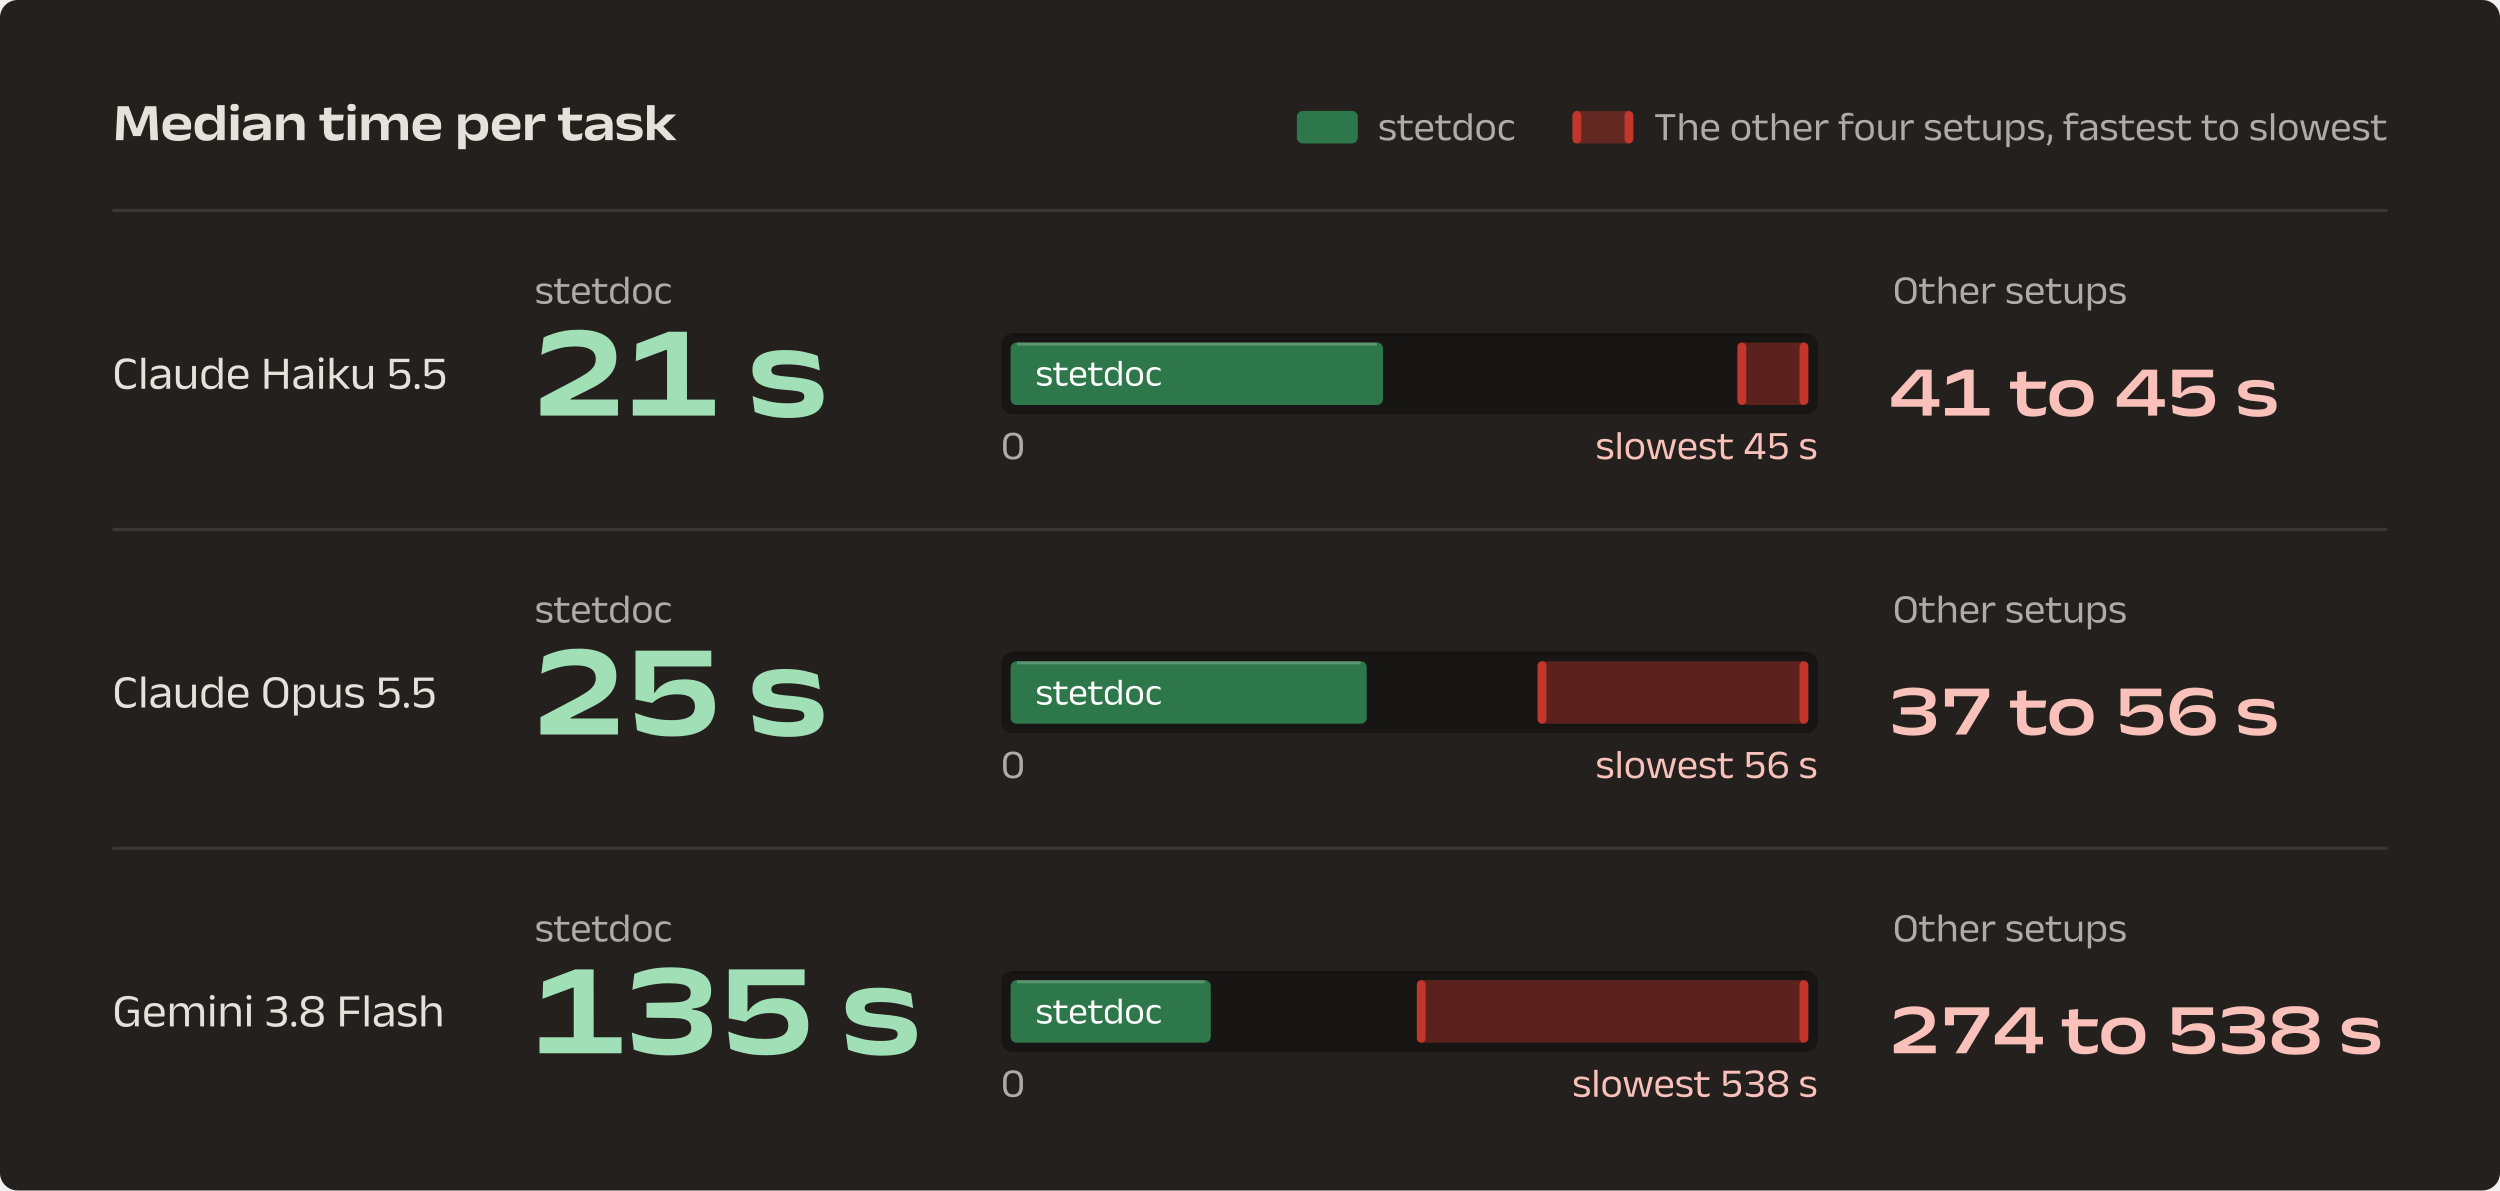
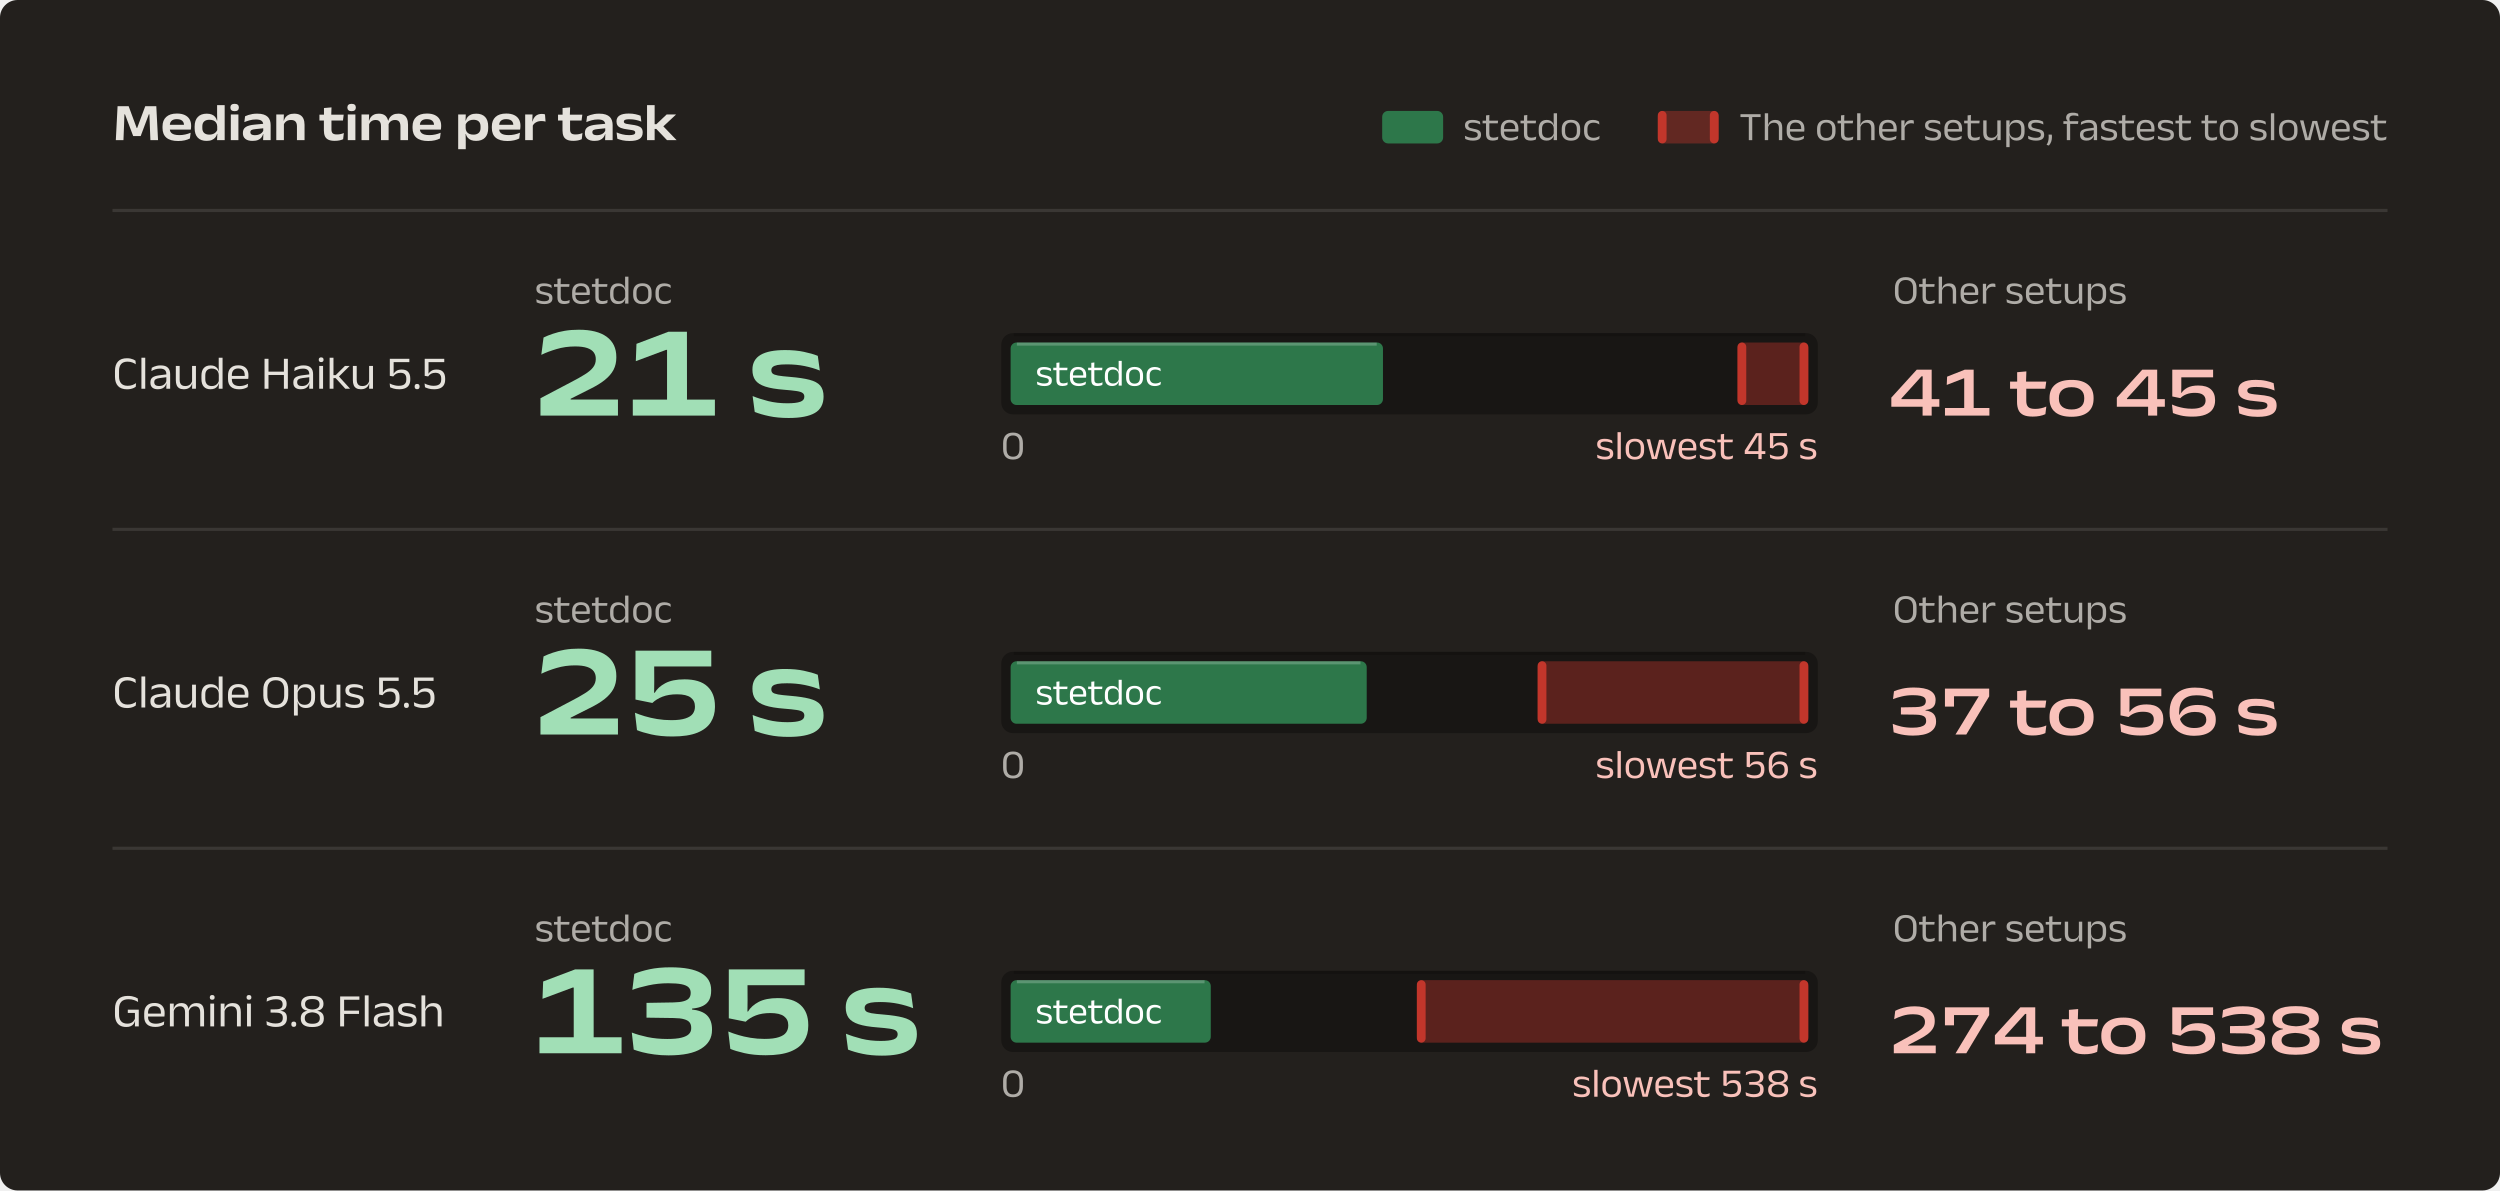
<svg xmlns="http://www.w3.org/2000/svg" width="1600" height="761.9" viewBox="0 0 1600 761.9" role="img">
  <defs>
    <path id="g620116-63" d="M125 0L191 1278L608 1278L911 457L928 457L1233 1278L1649 1278L1715 0L1427 0L1407 493L1389 972L1368 972L1061 154L779 154L470 972L449 972L432 493L412 0L125 0Z" />
    <path id="g620116-82" d="M671 -32Q373 -32 227 94Q82 221 82 456L82 514Q82 747 221 874Q360 1002 622 1002Q800 1002 919 946Q1038 890 1099 788Q1159 685 1159 546L1159 527Q1159 494 1155 459Q1152 424 1146 397L884 397Q889 437 890 481Q892 524 892 559Q892 632 863 684Q833 736 773 764Q712 791 622 791Q488 791 422 728Q357 666 357 555L357 504L357 478L357 421Q357 375 373 334Q389 293 429 260Q469 227 539 209Q610 190 719 190Q833 190 938 214Q1043 237 1141 279L1113 63Q1031 19 920 -6Q809 -32 671 -32ZM219 397L219 577L1091 577L1091 397L219 397Z" />
    <path id="g620116-81" d="M533 -28Q320 -28 202 94Q84 216 84 453L84 512Q84 750 204 873Q323 997 540 997Q652 997 730 965Q809 933 857 874Q905 816 924 735L1011 735L934 521Q931 601 895 656Q859 711 795 740Q730 768 641 768Q515 768 444 706Q374 643 374 522L374 452Q374 333 443 270Q513 208 641 208Q717 208 778 232Q839 257 881 300Q923 344 942 398L1016 234L928 234Q910 161 863 102Q816 43 735 8Q655 -28 533 -28ZM928 0L940 268L934 330L934 656L935 701L930 981L930 1318L1215 1318L1215 0L928 0Z" />
    <path id="g620116-86" d="M131 0L131 968L417 968L417 0L131 0ZM274 1091Q192 1091 154 1128Q115 1164 115 1228L115 1232Q115 1295 154 1331Q193 1368 273 1368Q356 1368 395 1331Q434 1295 434 1232L434 1228Q434 1164 395 1127Q356 1091 274 1091Z" />
    <path id="g620116-78" d="M829 0L839 261L834 296L834 546L833 590Q833 683 767 731Q702 779 557 779Q432 779 323 748Q215 718 122 680L150 899Q203 924 272 947Q340 969 424 984Q507 998 605 998Q753 998 851 965Q949 932 1007 873Q1064 814 1088 735Q1113 657 1113 566L1113 0L829 0ZM428 -28Q255 -28 162 47Q68 122 68 258L68 273Q68 428 178 497Q288 565 509 585L856 618L865 450L536 415Q432 405 390 380Q349 354 349 301L349 293Q349 244 390 215Q432 187 520 187Q609 187 673 212Q738 236 780 277Q821 317 839 365L883 228L828 228Q809 158 764 100Q720 42 638 7Q557 -28 428 -28Z" />
    <path id="g620116-91" d="M908 0L908 524Q908 590 888 644Q868 697 819 729Q770 760 684 760Q607 760 552 735Q497 710 462 669Q426 628 409 577L370 735L417 735Q436 806 482 866Q529 926 608 961Q688 997 804 997Q940 997 1026 948Q1112 899 1153 805Q1194 712 1194 576L1194 0L908 0ZM130 0L130 968L416 968L406 691L417 664L417 0L130 0Z" />
    <path id="g620116-97" d="M583 -26Q430 -26 341 19Q252 63 214 150Q176 237 176 366L176 838L461 838L461 401Q461 305 505 260Q549 215 670 215Q739 215 806 229Q874 244 927 269L901 35Q839 6 758 -10Q677 -26 583 -26ZM8 738L8 960L922 960L894 738L8 738ZM180 936L179 1209L463 1234L453 936L180 936Z" />
    <path id="g620116-90" d="M1595 0L1595 526Q1595 591 1577 644Q1560 697 1516 728Q1472 760 1393 760Q1322 760 1272 735Q1221 711 1189 670Q1158 629 1141 578L1110 734L1139 734Q1160 805 1203 865Q1247 924 1323 960Q1399 997 1513 997Q1641 997 1722 948Q1804 899 1842 806Q1881 713 1881 578L1881 0L1595 0ZM130 0L130 968L416 968L406 696L417 661L417 0L130 0ZM863 0L863 526Q863 593 845 646Q826 699 783 729Q739 760 660 760Q591 760 540 735Q489 710 457 669Q425 628 409 577L372 735L418 735Q435 806 479 866Q522 926 597 961Q672 997 782 997Q946 997 1032 916Q1118 836 1138 686Q1142 665 1146 635Q1150 605 1150 582L1150 0L863 0Z" />
    <path id="g620116-93" d="M804 -28Q693 -28 615 4Q537 36 488 93Q440 151 421 230L333 230L411 451Q414 371 451 316Q488 262 553 235Q617 208 703 208Q830 208 900 271Q971 333 971 454L971 523Q971 643 902 706Q833 768 705 768Q628 768 567 743Q505 717 464 674Q423 630 404 575L343 735L417 735Q437 807 482 867Q528 926 608 961Q689 997 811 997Q1025 997 1143 875Q1260 753 1260 516L1260 455Q1260 218 1141 95Q1021 -28 804 -28ZM130 -340L130 968L416 968L405 696L411 620L411 330L408 287L415 -5L415 -340L130 -340Z" />
    <path id="g620116-95" d="M409 531L345 705L408 705Q439 836 526 912Q613 988 758 988Q795 988 824 983Q854 978 876 970L897 699Q865 708 827 714Q788 720 746 720Q623 720 536 670Q450 621 409 531ZM130 0L130 968L407 968L395 645L417 638L417 0L130 0Z" />
    <path id="g620116-96" d="M561 -31Q412 -31 296 -6Q181 20 99 53L70 291Q165 250 283 220Q402 189 542 189Q662 189 717 212Q772 235 772 287L772 289Q772 325 747 345Q722 365 662 377Q602 389 496 402Q333 421 240 458Q146 494 107 554Q67 614 67 703L67 709Q67 857 183 929Q298 1002 528 1002Q672 1002 784 976Q896 951 974 918L1002 698Q912 737 798 762Q685 787 558 787Q474 787 428 777Q381 766 363 747Q344 728 344 701L344 699Q344 668 363 648Q382 629 438 615Q494 602 605 588Q766 569 865 538Q963 507 1008 450Q1053 392 1053 291L1053 288Q1053 122 931 45Q809 -31 561 -31Z" />
    <path id="g620116-88" d="M881 0L478 422L379 422L379 600L480 600L869 968L1224 968L717 494L717 547L1243 0L881 0ZM130 0L130 1318L416 1318L416 0L130 0Z" />
    <path id="g400104-96" d="M467 -23Q340 -23 246 3Q151 30 89 61L73 214Q151 174 245 145Q339 115 459 115Q581 115 642 151Q703 187 703 260L703 269Q703 316 680 346Q656 376 596 398Q536 420 427 441Q294 466 217 501Q141 537 108 592Q76 647 76 727L76 735Q76 864 169 931Q262 997 451 997Q574 997 665 970Q756 943 813 910L829 771Q760 810 669 836Q579 862 465 862Q383 862 333 847Q283 831 261 802Q238 774 238 733L238 727Q238 682 260 651Q283 621 341 600Q399 579 504 559Q638 536 718 502Q797 468 832 414Q866 359 866 272L866 258Q866 117 765 47Q664 -23 467 -23Z" />
    <path id="g400104-97" d="M512 -21Q392 -21 320 14Q247 50 214 121Q182 193 182 301L182 897L345 897L345 320Q345 218 392 170Q439 121 551 121Q615 121 674 135Q734 149 786 175L770 34Q720 9 652 -6Q585 -21 512 -21ZM13 827L13 958L777 958L761 827L13 827ZM183 942L182 1219L347 1239L340 942L183 942Z" />
    <path id="g400104-82" d="M569 -23Q333 -23 214 89Q95 201 95 410L95 560Q95 771 207 885Q318 1000 532 1000Q676 1000 772 948Q868 896 917 801Q966 706 966 575L966 544Q966 513 963 482Q961 451 957 422L805 422Q807 466 808 507Q808 547 808 582Q808 672 778 736Q747 799 685 832Q624 866 532 866Q395 866 327 791Q258 715 258 576L258 496L259 476L259 393Q259 330 278 279Q297 228 338 191Q379 154 443 135Q506 115 595 115Q696 115 784 142Q872 168 949 214L933 72Q864 28 772 2Q681 -23 569 -23ZM180 422L180 546L923 546L923 422L180 422Z" />
    <path id="g400104-81" d="M483 -22Q295 -22 196 90Q97 201 97 416L97 555Q97 770 197 883Q298 996 489 996Q586 996 657 964Q728 933 773 876Q817 819 832 740L886 740L837 586Q834 677 795 738Q755 800 689 831Q623 862 539 862Q405 862 333 787Q261 712 261 567L261 408Q261 265 333 190Q405 115 539 115Q620 115 682 145Q745 175 786 228Q827 281 842 348L883 228L833 228Q818 160 776 103Q734 46 662 12Q590 -22 483 -22ZM833 0L840 245L837 297L837 684L838 719L834 999L834 1324L998 1324L998 0L833 0Z" />
    <path id="g400104-92" d="M549 -26Q326 -26 211 90Q95 206 95 423L95 553Q95 769 211 884Q327 1000 549 1000Q772 1000 888 884Q1003 769 1003 553L1003 423Q1003 206 888 90Q772 -26 549 -26ZM550 108Q690 108 764 188Q838 267 838 416L838 560Q838 708 764 787Q690 866 549 866Q409 866 335 787Q260 708 260 560L260 416Q260 267 335 188Q409 108 550 108Z" />
    <path id="g400104-80" d="M537 -23Q315 -23 205 93Q95 209 95 423L95 554Q95 767 206 882Q316 997 536 997Q605 997 661 985Q716 973 760 953Q804 934 834 913L848 769Q797 807 727 834Q656 860 560 860Q410 860 335 781Q260 701 260 550L260 426Q260 277 335 197Q411 116 562 116Q660 116 731 143Q803 170 858 208L842 62Q795 30 718 4Q641 -23 537 -23Z" />
    <path id="g400104-70" d="M480 0L480 1247L649 1247L649 0L480 0ZM69 1137L69 1278L1061 1278L1061 1137L69 1137Z" />
    <path id="g400104-85" d="M832 0L832 591Q832 673 808 733Q785 792 733 825Q681 859 591 859Q508 859 447 828Q387 797 350 746Q312 694 297 628L262 747L304 747Q319 815 362 871Q405 928 476 962Q548 996 652 996Q775 996 851 950Q927 904 962 819Q996 733 996 609L996 0L832 0ZM138 0L138 1324L302 1324L302 999L297 716L303 703L303 0L138 0Z" />
    <path id="g400104-95" d="M294 586L258 711L298 713Q332 841 416 915Q499 989 634 989Q670 989 699 983Q727 977 749 970L759 811Q732 820 699 826Q665 832 625 832Q508 832 422 769Q335 706 294 586ZM138 0L138 973L299 973L291 678L303 666L303 0L138 0Z" />
-     <path id="g400104-83" d="M484 1352Q563 1352 626 1338Q689 1324 743 1303L760 1174Q707 1193 653 1204Q599 1215 532 1215Q452 1215 404 1195Q356 1175 335 1138Q315 1102 315 1050L315 1045Q315 1010 324 979Q333 948 344 922L234 918L234 938Q202 962 178 1005Q154 1048 154 1105L154 1110Q154 1219 234 1286Q313 1352 484 1352ZM188 0L188 882L352 882L352 0L188 0ZM19 802L19 933L252 932L318 933L755 933L739 802L19 802Z" />
    <path id="g400104-98" d="M289 973L289 382Q289 302 312 242Q335 181 388 148Q441 115 530 115Q614 115 674 145Q735 175 773 227Q811 280 825 346L854 227L819 227Q803 159 761 103Q718 46 646 12Q574 -22 469 -22Q347 -22 271 23Q195 68 160 155Q125 242 125 364L125 973L289 973ZM983 973L983 0L818 0L825 242L818 254L818 973L983 973Z" />
    <path id="g400104-93" d="M646 -22Q550 -22 478 9Q407 40 363 98Q318 156 304 233L250 233L297 390Q302 297 341 236Q381 175 447 145Q514 115 597 115Q730 115 801 190Q873 265 873 409L873 569Q873 713 802 787Q731 862 596 862Q516 862 453 832Q391 801 350 748Q309 696 294 628L253 746L301 746Q318 815 360 871Q401 928 474 962Q546 996 652 996Q840 996 940 884Q1039 771 1039 558L1039 418Q1039 203 939 91Q839 -22 646 -22ZM138 -343L138 973L303 973L295 729L297 676L297 291L296 254L302 -23L302 -343L138 -343Z" />
    <path id="g400104-12" d="M277 272Q280 253 284 223Q287 193 287 158Q287 37 253 -67Q219 -170 137 -266L22 -230Q76 -145 101 -53Q126 39 126 151Q126 184 124 213Q122 243 118 272L277 272Z" />
+     <path id="g400104-83" d="M484 1352Q563 1352 626 1338Q689 1324 743 1303L760 1174Q707 1193 653 1204Q599 1215 532 1215Q452 1215 404 1195Q356 1175 335 1138Q315 1102 315 1050L315 1045Q315 1010 324 979Q333 948 344 922L234 918L234 938Q202 962 178 1005Q154 1048 154 1105L154 1110Q154 1219 234 1286Q313 1352 484 1352ZM188 0L188 882L352 882L352 0L188 0ZM19 802L19 933L252 932L318 933L755 933L739 802L19 802Z" />
    <path id="g400104-78" d="M756 0L763 245L757 272L757 569L758 621Q758 742 693 800Q628 859 489 859Q376 859 283 828Q190 796 119 755L135 895Q174 919 230 942Q285 965 357 981Q428 997 515 997Q625 997 703 971Q780 944 828 895Q876 845 898 776Q920 706 920 621L920 0L756 0ZM395 -22Q243 -22 160 49Q78 120 78 251L78 278Q78 415 167 482Q256 548 449 573L778 615L786 496L468 455Q345 439 294 401Q242 364 242 288L242 273Q242 196 293 156Q344 115 445 115Q536 115 602 145Q668 176 708 227Q748 278 762 341L788 228L756 228Q741 162 700 105Q658 48 584 13Q510 -22 395 -22Z" />
    <path id="g400104-89" d="M143 0L143 1324L306 1324L306 0L143 0Z" />
    <path id="g400104-100" d="M316 0L57 973L228 973L436 120L456 120L669 947L901 947L1115 120L1134 120L1344 973L1514 973L1255 0L1004 0L831 678L793 828L778 828L741 678L568 0L316 0Z" />
    <path id="g400104-53" d="M621 -24Q365 -24 236 115Q106 255 106 511L106 768Q106 1024 235 1163Q363 1302 618 1302Q700 1302 769 1287Q837 1272 890 1249Q943 1225 980 1200L994 1044Q930 1089 843 1122Q755 1156 638 1156Q461 1156 370 1055Q279 953 279 767L279 516Q279 331 371 228Q463 126 645 126Q761 126 850 159Q939 192 1005 239L990 80Q953 55 899 30Q845 6 776 -9Q706 -24 621 -24Z" />
    <path id="g400104-58" d="M327 0L158 0L158 1278L327 1278L327 0ZM1153 0L984 0L984 1278L1153 1278L1153 0ZM253 730L1052 730L1052 588L253 588L253 730Z" />
    <path id="g400104-86" d="M141 0L141 973L305 973L305 0L141 0ZM223 1137Q172 1137 147 1163Q121 1189 121 1235L121 1240Q121 1287 147 1313Q172 1339 223 1339Q274 1339 300 1313Q326 1287 326 1240L326 1235Q326 1188 300 1163Q275 1137 223 1137Z" />
    <path id="g400104-88" d="M808 0L396 452L283 452L283 581L396 581L791 973L992 973L517 504L517 543L1011 0L808 0ZM138 0L138 1324L302 1324L302 0L138 0Z" />
    <path id="g400104-21" d="M537 -22Q401 -22 303 7Q205 36 150 64L132 226Q179 200 239 177Q299 155 370 141Q442 126 523 126Q636 126 706 157Q777 187 810 245Q842 304 842 384L842 439Q842 553 782 617Q721 681 591 681Q486 681 411 640Q335 598 285 525L138 551L138 1278L972 1278L972 1136L301 1136L301 831L298 643L303 644Q347 720 431 770Q515 820 647 820Q830 820 920 721Q1010 621 1010 443L1010 382Q1010 259 960 168Q910 77 806 27Q701 -22 537 -22Z" />
    <path id="g400104-14" d="M199 -19Q146 -19 120 9Q95 38 95 90L95 99Q95 149 120 178Q146 206 199 206Q252 206 278 178Q304 149 304 99L304 90Q304 38 278 9Q252 -19 199 -19Z" />
    <path id="g620125-221" d="M157 0L157 265L627 512Q747 574 830 626Q914 677 957 732Q1000 786 1000 856L1000 862Q1000 919 970 962Q939 1006 870 1030Q800 1054 684 1054Q534 1054 402 1014Q270 975 170 926L204 1190Q264 1220 345 1247Q426 1275 525 1292Q624 1309 741 1309Q1020 1309 1167 1201Q1313 1093 1313 894L1313 882Q1313 781 1270 697Q1226 614 1136 542Q1047 471 907 403L617 257L617 194L488 245L1338 245L1338 0L157 0Z" />
    <path id="g620125-220" d="M664 0L664 1002L649 1002L188 830L198 1094L684 1278L967 1278L968 0L664 0ZM142 0L142 244L1393 244L1393 0L142 0Z" />
    <path id="g620125-96" d="M625 -36Q458 -36 329 -8Q201 19 109 56L77 298Q182 255 316 221Q449 188 607 188Q740 188 803 211Q865 233 865 288L865 288Q865 327 837 346Q809 366 742 375Q676 385 560 394Q375 408 269 443Q163 478 118 540Q74 602 74 696L74 700Q74 853 199 926Q323 999 572 999Q733 999 858 972Q983 946 1070 911L1101 687Q1000 728 871 755Q743 781 600 781Q505 781 454 771Q402 760 382 740Q362 721 362 693L362 693Q362 661 381 642Q401 623 463 611Q525 600 651 590Q832 575 944 546Q1056 517 1107 458Q1158 398 1158 291L1158 292Q1158 118 1026 41Q894 -36 625 -36Z" />
    <path id="g400104-219" d="M579 -25Q337 -25 215 110Q92 245 92 498L92 780Q92 1033 214 1168Q336 1303 579 1303Q821 1303 944 1168Q1067 1033 1067 780L1067 498Q1067 245 944 110Q821 -25 579 -25ZM579 116Q740 116 818 213Q896 311 896 492L896 785Q896 967 818 1065Q740 1162 579 1162Q419 1162 341 1064Q263 967 263 785L263 492Q263 311 341 213Q419 116 579 116Z" />
    <path id="g400104-223" d="M752 0L752 882L757 1160L728 1160L252 407L252 328L187 392L1093 392L1093 250L81 250L81 420L630 1278L913 1278L913 0L752 0Z" />
    <path id="g400104-224" d="M574 -22Q437 -22 339 7Q241 36 186 64L168 226Q215 200 275 177Q335 155 407 141Q478 126 559 126Q672 126 743 157Q813 187 846 245Q879 304 879 384L879 439Q879 553 818 617Q757 681 627 681Q522 681 447 640Q372 598 321 525L174 551L174 1278L1008 1278L1008 1136L337 1136L337 831L334 643L339 644Q383 720 467 770Q551 820 684 820Q866 820 956 721Q1047 621 1047 443L1047 382Q1047 259 996 168Q946 77 842 27Q738 -22 574 -22Z" />
    <path id="g400104-65" d="M637 -25Q378 -25 242 115Q106 255 106 514L106 765Q106 1023 242 1163Q378 1303 637 1303Q896 1303 1032 1163Q1168 1023 1168 765L1168 514Q1168 255 1032 115Q896 -25 637 -25ZM638 116Q815 116 906 219Q996 321 996 508L996 771Q996 958 906 1060Q816 1162 637 1162Q460 1162 369 1060Q279 958 279 771L279 508Q279 321 369 219Q460 116 638 116Z" />
    <path id="g560125-223" d="M959 0L959 839L962 1094L929 1094L371 478L371 350L273 458L1425 458L1425 248L89 248L89 501L796 1278L1212 1278L1212 0L959 0Z" />
    <path id="g560125-220" d="M676 0L676 1037L661 1037L190 854L200 1084L689 1278L939 1278L940 0L676 0ZM141 0L141 213L1377 213L1377 0L141 0Z" />
    <path id="g560125-97" d="M637 -27Q473 -27 378 18Q283 64 242 155Q201 246 201 382L201 824L458 824L458 410Q458 296 512 241Q566 187 708 187Q790 187 870 205Q951 222 1016 253L990 40Q922 8 832 -10Q741 -27 637 -27ZM7 748L7 947L1014 947L986 748L7 748ZM205 924L204 1208L461 1231L451 924L205 924Z" />
    <path id="g560125-92" d="M705 -32Q407 -32 250 97Q93 226 93 469L93 493Q93 735 251 864Q408 994 706 994Q1004 994 1162 864Q1319 735 1319 493L1319 469Q1319 226 1162 97Q1004 -32 705 -32ZM706 171Q875 171 967 248Q1059 325 1059 469L1059 493Q1059 637 967 714Q876 791 705 791Q538 791 446 714Q354 637 354 493L354 469Q354 325 446 248Q538 171 706 171Z" />
    <path id="g560125-224" d="M748 -28Q563 -28 424 5Q285 39 209 72L182 309Q245 281 330 254Q415 228 518 210Q620 192 733 192Q877 192 961 222Q1045 251 1081 302Q1117 353 1117 419L1117 427Q1117 524 1045 579Q974 634 818 634Q684 634 584 594Q483 555 416 487L191 533L191 1278L1327 1278L1327 1066L442 1066L442 816L440 634L449 634Q504 721 618 780Q732 838 914 838Q1149 838 1266 731Q1382 624 1382 430L1382 415Q1382 287 1319 186Q1256 86 1116 29Q976 -28 748 -28Z" />
    <path id="g560125-96" d="M627 -34Q456 -34 328 -5Q199 25 110 61L82 282Q186 236 318 202Q451 168 612 168Q755 168 824 194Q893 220 893 281L893 281Q893 324 863 346Q833 368 761 380Q690 391 565 401Q381 415 275 450Q169 485 125 546Q81 608 81 701L81 704Q81 852 202 923Q324 995 568 995Q731 995 856 967Q981 939 1066 903L1093 699Q994 742 867 770Q740 798 591 798Q491 798 435 787Q379 775 356 752Q333 730 333 699L333 698Q333 662 356 639Q378 617 445 605Q512 592 643 581Q826 566 938 537Q1049 508 1099 448Q1149 389 1149 283L1149 283Q1149 116 1019 41Q888 -34 627 -34Z" />
    <path id="g620125-224" d="M745 -30Q563 -30 422 2Q282 34 206 67L175 332Q239 305 325 279Q411 253 514 236Q616 219 728 219Q867 219 946 246Q1025 272 1057 318Q1089 364 1089 421L1089 429Q1089 515 1024 564Q959 613 816 613Q689 613 595 577Q502 541 440 481L183 533L183 1278L1338 1278L1338 1037L468 1037L469 809L467 636L476 636Q526 723 637 782Q748 841 930 841Q1163 841 1278 734Q1394 627 1394 433L1394 417Q1394 289 1331 188Q1268 86 1126 28Q983 -30 745 -30Z" />
    <path id="g400104-225" d="M605 -24Q451 -24 341 35Q232 94 173 211Q115 327 115 498L115 757Q115 1015 245 1158Q374 1300 626 1300Q751 1300 838 1275Q925 1249 985 1218L1002 1065Q956 1091 905 1112Q855 1132 793 1144Q732 1155 651 1155Q466 1155 375 1053Q283 950 283 753L283 483Q283 361 322 279Q361 198 433 157Q506 116 608 116Q752 116 822 189Q892 261 892 376L892 428Q892 507 865 564Q838 621 780 652Q721 683 627 683Q538 683 468 652Q399 621 351 564Q303 507 278 430L260 566L289 566Q312 637 360 694Q408 751 487 784Q565 817 676 817Q866 817 962 716Q1059 614 1059 431L1059 374Q1059 192 944 84Q829 -24 605 -24Z" />
    <path id="g560125-222" d="M688 -30Q569 -30 467 -15Q364 -1 285 21Q206 43 154 62L128 297Q228 255 367 222Q507 190 673 190Q815 190 899 213Q983 236 1021 276Q1058 317 1058 374L1058 384Q1058 440 1031 476Q1003 513 939 532Q875 552 765 553L356 558L356 756L765 763Q871 765 933 784Q996 804 1022 840Q1049 875 1049 925L1049 932Q1049 987 1014 1023Q979 1059 900 1077Q821 1095 686 1095Q529 1095 381 1060Q233 1026 136 985L163 1203Q254 1244 393 1276Q532 1308 718 1308Q1022 1308 1171 1221Q1321 1133 1321 966L1321 954Q1321 874 1291 817Q1262 759 1200 726Q1137 692 1040 682L1040 646L1028 671Q1189 652 1262 577Q1334 502 1334 368L1334 355Q1334 175 1174 72Q1014 -30 688 -30Z" />
    <path id="g560125-226" d="M140 1278L392 1278L392 777L140 777L140 1278ZM433 0L1081 1064L231 1064L231 1278L1371 1278L1371 1062L734 0L433 0Z" />
    <path id="g560125-225" d="M796 -35Q584 -35 432 40Q279 115 197 257Q116 399 116 600L116 618Q116 943 296 1125Q477 1306 820 1306Q981 1306 1098 1279Q1216 1252 1303 1214L1332 988Q1269 1018 1200 1041Q1132 1065 1049 1078Q966 1092 860 1092Q622 1092 502 973Q382 855 382 618L382 601Q382 462 431 368Q481 275 575 228Q668 181 802 181Q969 181 1053 242Q1137 303 1137 407L1137 416Q1137 478 1107 526Q1077 573 1007 601Q937 629 817 629Q713 629 629 600Q545 571 485 521Q425 471 390 409L355 549L394 549Q423 626 487 688Q550 751 654 787Q757 823 905 823Q1146 823 1274 718Q1401 612 1401 421L1401 404Q1401 194 1245 80Q1090 -35 796 -35Z" />
    <path id="g400104-57" d="M586 -25Q429 -25 323 37Q216 98 161 216Q106 333 106 500L106 757Q106 1019 246 1160Q385 1302 655 1302Q751 1302 831 1287Q910 1271 971 1247Q1032 1222 1077 1194L1092 1042Q1017 1089 916 1124Q815 1159 681 1159Q479 1159 379 1054Q279 950 279 754L279 501Q279 318 369 218Q459 118 637 118Q727 118 791 148Q855 177 896 225Q938 273 957 330L957 633L983 574L653 574L653 713L1121 713L1121 218L955 219Q938 155 896 99Q854 43 778 9Q702 -25 586 -25ZM964 269L1121 269L1121 0L956 0L964 269Z" />
    <path id="g400104-90" d="M1431 0L1431 594Q1431 675 1410 734Q1389 793 1341 826Q1293 859 1213 859Q1136 859 1080 828Q1024 798 990 747Q955 696 941 631L916 749L936 749Q954 815 994 871Q1034 927 1103 962Q1172 996 1274 996Q1390 996 1460 951Q1530 906 1563 821Q1596 735 1596 613L1596 0L1431 0ZM138 0L138 973L303 973L296 730L303 718L303 0L138 0ZM785 0L785 594Q785 675 764 734Q743 793 696 826Q648 859 567 859Q490 859 434 828Q378 798 344 746Q309 694 295 628L267 747L301 747Q317 815 357 871Q396 928 464 962Q531 996 628 996Q771 996 846 923Q921 850 940 711Q945 691 947 667Q949 642 949 619L949 0L785 0Z" />
    <path id="g400104-91" d="M832 0L832 591Q832 673 808 733Q785 792 733 825Q681 859 590 859Q508 859 447 828Q386 798 348 746Q310 694 295 628L266 747L301 747Q318 815 361 871Q404 928 476 962Q548 996 652 996Q775 996 851 950Q927 904 962 819Q996 733 996 609L996 0L832 0ZM138 0L138 973L303 973L296 730L303 719L303 0L138 0Z" />
    <path id="g400104-19" d="M480 -23Q393 -23 319 -10Q245 4 189 23Q133 42 97 60L81 224Q152 184 251 155Q351 125 468 125Q579 125 648 152Q716 179 747 230Q778 280 778 351L778 373Q778 444 751 491Q723 538 660 562Q598 586 492 587L256 591L256 724L494 728Q596 730 657 755Q717 780 744 825Q770 871 770 933L770 949Q770 1052 703 1105Q637 1158 481 1158Q363 1158 262 1127Q161 1096 88 1057L103 1204Q166 1241 268 1271Q369 1301 507 1301Q730 1301 835 1214Q941 1128 941 973L941 953Q941 875 914 816Q888 757 831 721Q775 685 684 673L683 650L680 668Q824 649 888 576Q953 504 953 374L953 341Q953 171 838 74Q722 -23 480 -23Z" />
    <path id="g400104-24" d="M589 -27Q459 -27 365 -3Q272 22 213 68Q154 115 126 181Q98 246 98 327L98 352Q98 443 131 507Q164 572 226 612Q288 651 370 667L370 673Q290 685 232 720Q175 756 144 814Q113 872 113 951L113 976Q113 1129 230 1217Q346 1304 589 1304Q833 1304 949 1217Q1066 1129 1066 976L1066 951Q1066 872 1035 814Q1004 756 947 720Q889 685 809 673L809 667Q892 650 953 611Q1014 571 1048 507Q1081 443 1081 352L1081 327Q1081 247 1054 182Q1027 118 968 71Q909 24 816 -2Q722 -27 589 -27ZM591 113Q756 113 833 175Q910 237 910 342L910 366Q910 469 828 529Q747 589 584 601Q428 589 348 528Q269 467 269 366L269 342Q269 237 347 175Q425 113 591 113ZM593 721Q733 726 815 781Q897 837 897 941L897 959Q897 1056 823 1111Q748 1167 589 1167Q431 1167 356 1111Q281 1056 281 959L281 941Q281 872 318 824Q355 776 425 750Q495 725 593 721Z" />
    <path id="g400104-56" d="M158 0L158 1278L327 1278L327 0L158 0ZM252 533L252 673L963 673L963 533L252 533ZM201 1137L201 1278L979 1278L979 1137L201 1137Z" />
    <path id="g620125-222" d="M687 -32Q571 -32 469 -18Q367 -4 288 16Q208 37 156 56L127 316Q227 277 366 247Q505 218 667 218Q805 218 884 238Q964 258 998 294Q1032 329 1032 380L1032 389Q1032 439 1007 471Q982 503 923 519Q865 536 765 537L351 543L351 768L764 775Q862 777 919 794Q976 810 1000 841Q1024 873 1024 918L1024 924Q1024 973 992 1005Q960 1037 885 1052Q811 1067 681 1067Q526 1067 379 1035Q231 1003 135 966L165 1210Q258 1250 396 1280Q535 1310 719 1310Q1029 1310 1183 1222Q1336 1135 1336 964L1336 952Q1336 872 1307 814Q1277 756 1212 723Q1148 690 1045 681L1045 642L1029 669Q1201 652 1275 576Q1349 500 1349 366L1349 353Q1349 173 1185 71Q1022 -32 687 -32Z" />
    <path id="g400104-222" d="M530 -23Q441 -23 366 -9Q291 4 233 23Q175 43 139 60L122 224Q195 185 296 155Q397 125 518 125Q631 125 701 152Q771 180 803 230Q835 280 835 351L835 374Q835 445 807 492Q779 540 715 563Q651 587 544 588L298 591L298 724L546 728Q650 730 711 756Q772 781 799 826Q826 872 826 934L826 949Q826 1018 796 1064Q767 1110 702 1134Q637 1158 530 1158Q410 1158 307 1127Q204 1096 129 1057L145 1204Q210 1241 313 1271Q416 1301 556 1301Q784 1301 891 1214Q997 1128 997 974L997 954Q997 876 970 817Q943 758 885 721Q828 684 737 674L735 651L731 669Q878 649 943 577Q1008 505 1008 375L1008 341Q1008 171 892 74Q775 -23 530 -23Z" />
    <path id="g400104-227" d="M576 -27Q446 -27 353 -3Q259 22 200 68Q142 115 113 181Q85 246 85 327L85 352Q85 443 118 507Q151 572 213 612Q275 651 357 667L357 673Q277 685 219 720Q162 756 131 814Q100 872 100 951L100 976Q100 1129 217 1217Q333 1304 576 1304Q820 1304 936 1217Q1053 1129 1053 976L1053 951Q1053 872 1022 814Q991 756 934 720Q876 685 797 673L797 667Q880 650 940 611Q1001 571 1035 507Q1068 443 1068 352L1068 327Q1068 247 1041 182Q1014 118 955 71Q896 24 803 -2Q709 -27 576 -27ZM578 113Q743 113 820 175Q897 237 897 342L897 366Q897 469 815 529Q734 589 571 601Q415 589 335 528Q256 467 256 366L256 342Q256 237 334 175Q413 113 578 113ZM580 721Q720 726 803 781Q885 837 885 941L885 959Q885 1056 810 1111Q735 1167 576 1167Q419 1167 343 1111Q268 1056 268 959L268 941Q268 872 305 824Q343 776 412 750Q482 725 580 721Z" />
    <path id="g560125-221" d="M158 0L158 235L646 502Q763 565 848 620Q933 674 979 734Q1025 793 1025 870L1025 876Q1025 939 991 986Q957 1034 884 1060Q811 1086 693 1086Q538 1086 404 1043Q269 1000 168 948L198 1182Q258 1213 339 1242Q420 1271 521 1289Q621 1307 739 1307Q1011 1307 1154 1201Q1297 1096 1297 902L1297 891Q1297 783 1250 698Q1202 613 1109 540Q1015 467 874 395L554 226L554 170L443 215L1325 215L1325 0L158 0Z" />
    <path id="g560125-227" d="M741 -41Q558 -41 431 -14Q304 12 226 62Q148 111 113 180Q78 248 78 331L78 347Q78 440 117 506Q156 573 226 614Q297 655 390 671L390 682Q306 691 240 725Q174 759 136 818Q98 876 98 959L98 975Q98 1133 256 1222Q413 1312 741 1312Q1072 1312 1229 1222Q1387 1133 1387 975L1387 959Q1387 877 1349 818Q1311 760 1246 726Q1180 691 1094 682L1094 671Q1190 655 1260 613Q1330 572 1369 505Q1407 439 1407 347L1407 331Q1407 253 1375 185Q1342 117 1266 67Q1190 16 1062 -13Q934 -41 741 -41ZM747 164Q954 164 1045 216Q1136 267 1136 357L1136 367Q1136 456 1039 505Q942 555 730 567Q528 555 439 504Q350 452 350 367L350 357Q350 265 443 215Q537 164 747 164ZM753 750Q939 760 1030 807Q1122 855 1122 932L1122 942Q1122 1026 1030 1071Q939 1116 741 1116Q547 1116 455 1072Q364 1027 364 945L364 934Q364 883 402 844Q441 804 527 781Q613 757 753 750Z" />
  </defs>
  <rect fill="#23201D" width="1600" height="761.9" rx="11.3" />
  <g fill="#E5E2DC" transform="matrix(0.017 0 0 -0.017 72 89.7)">
    <use href="#g620116-63" x="0" />
    <use href="#g620116-82" x="1801" />
    <use href="#g620116-81" x="3008" />
    <use href="#g620116-86" x="4323" />
    <use href="#g620116-78" x="4841" />
    <use href="#g620116-91" x="6036" />
    <use href="#g620116-97" x="7782" />
    <use href="#g620116-86" x="8727" />
    <use href="#g620116-90" x="9245" />
    <use href="#g620116-82" x="11214" />
    <use href="#g620116-93" x="12884" />
    <use href="#g620116-82" x="14199" />
    <use href="#g620116-95" x="15406" />
    <use href="#g620116-97" x="16765" />
    <use href="#g620116-78" x="17716" />
    <use href="#g620116-96" x="18907" />
    <use href="#g620116-88" x="19994" />
  </g>
-   <rect fill="#2D774A" x="830" y="71" width="39" height="20.8" rx="3.8" />
-   <g fill="#E5E2DC" fill-opacity="0.72" transform="matrix(0.013 0 0 -0.013 882 89.7)">
-     <use href="#g400104-96" x="0" />
-     <use href="#g400104-97" x="930" />
-     <use href="#g400104-82" x="1741" />
-     <use href="#g400104-97" x="2797" />
-     <use href="#g400104-81" x="3609" />
-     <use href="#g400104-92" x="4745" />
-     <use href="#g400104-80" x="5844" />
-   </g>
-   <rect fill="#C2362B" fill-opacity="0.4" x="1006.4" y="71" width="39" height="20.8" rx="3.8" />
-   <rect fill="#C2362B" x="1006.4" y="71" width="5.6" height="20.8" rx="2.8" />
-   <rect fill="#C2362B" x="1039.7" y="71" width="5.6" height="20.8" rx="2.8" />
-   <g fill="#E5E2DC" fill-opacity="0.72" transform="matrix(0.013 0 0 -0.013 1058.4 89.7)">
+   <rect fill="#2D774A" x="884.6" y="71" width="39" height="20.8" rx="3.8" />
+   <g fill="#E5E2DC" fill-opacity="0.72" transform="matrix(0.013 0 0 -0.013 936.6 89.7)">
+     <use href="#g400104-96" x="0" />
+     <use href="#g400104-97" x="930" />
+     <use href="#g400104-82" x="1741" />
+     <use href="#g400104-97" x="2797" />
+     <use href="#g400104-81" x="3609" />
+     <use href="#g400104-92" x="4745" />
+     <use href="#g400104-80" x="5844" />
+   </g>
+   <rect fill="#C2362B" fill-opacity="0.4" x="1061" y="71" width="39" height="20.8" rx="3.8" />
+   <rect fill="#C2362B" x="1061" y="71" width="5.6" height="20.8" rx="2.8" />
+   <rect fill="#C2362B" x="1094.3" y="71" width="5.6" height="20.8" rx="2.8" />
+   <g fill="#E5E2DC" fill-opacity="0.72" transform="matrix(0.013 0 0 -0.013 1113 89.7)">
    <use href="#g400104-70" x="0" />
    <use href="#g400104-85" x="1129" />
    <use href="#g400104-82" x="2250" />
    <use href="#g400104-92" x="3745" />
    <use href="#g400104-97" x="4836" />
    <use href="#g400104-85" x="5675" />
    <use href="#g400104-82" x="6796" />
    <use href="#g400104-95" x="7849" />
-     <use href="#g400104-83" x="9080" />
-     <use href="#g400104-92" x="9831" />
-     <use href="#g400104-98" x="10930" />
-     <use href="#g400104-95" x="12051" />
-     <use href="#g400104-96" x="13282" />
-     <use href="#g400104-82" x="14215" />
-     <use href="#g400104-97" x="15271" />
-     <use href="#g400104-98" x="16098" />
-     <use href="#g400104-93" x="17219" />
-     <use href="#g400104-96" x="18356" />
-     <use href="#g400104-12" x="19319" />
-     <use href="#g400104-83" x="20150" />
-     <use href="#g400104-78" x="20908" />
-     <use href="#g400104-96" x="21947" />
-     <use href="#g400104-97" x="22877" />
-     <use href="#g400104-82" x="23688" />
-     <use href="#g400104-96" x="24744" />
-     <use href="#g400104-97" x="25674" />
-     <use href="#g400104-97" x="26955" />
-     <use href="#g400104-92" x="27766" />
-     <use href="#g400104-96" x="29307" />
-     <use href="#g400104-89" x="30242" />
-     <use href="#g400104-92" x="30691" />
-     <use href="#g400104-100" x="31760" />
-     <use href="#g400104-82" x="33301" />
-     <use href="#g400104-96" x="34357" />
-     <use href="#g400104-97" x="35287" />
+     <use href="#g400104-96" x="9080" />
+     <use href="#g400104-82" x="10013" />
+     <use href="#g400104-97" x="11069" />
+     <use href="#g400104-98" x="11896" />
+     <use href="#g400104-93" x="13017" />
+     <use href="#g400104-96" x="14154" />
+     <use href="#g400104-12" x="15117" />
+     <use href="#g400104-83" x="15948" />
+     <use href="#g400104-78" x="16706" />
+     <use href="#g400104-96" x="17745" />
+     <use href="#g400104-97" x="18675" />
+     <use href="#g400104-82" x="19486" />
+     <use href="#g400104-96" x="20542" />
+     <use href="#g400104-97" x="21472" />
+     <use href="#g400104-97" x="22753" />
+     <use href="#g400104-92" x="23564" />
+     <use href="#g400104-96" x="25105" />
+     <use href="#g400104-89" x="26040" />
+     <use href="#g400104-92" x="26489" />
+     <use href="#g400104-100" x="27558" />
+     <use href="#g400104-82" x="29099" />
+     <use href="#g400104-96" x="30155" />
+     <use href="#g400104-97" x="31085" />
  </g>
  <rect fill="#E5E2DC" fill-opacity="0.12" x="72" y="133.7" width="1456" height="2" />
  <g fill="#E5E2DC" transform="matrix(0.015 0 0 -0.015 72 248.8)">
    <use href="#g400104-53" x="0" />
    <use href="#g400104-89" x="1091" />
    <use href="#g400104-78" x="1540" />
    <use href="#g400104-98" x="2577" />
    <use href="#g400104-81" x="3698" />
    <use href="#g400104-82" x="4834" />
    <use href="#g400104-58" x="6329" />
    <use href="#g400104-78" x="7638" />
    <use href="#g400104-86" x="8679" />
    <use href="#g400104-88" x="9126" />
    <use href="#g400104-98" x="10131" />
    <use href="#g400104-21" x="11694" />
    <use href="#g400104-14" x="12797" />
    <use href="#g400104-21" x="13183" />
  </g>
  <g fill="#E5E2DC" fill-opacity="0.72" transform="matrix(0.013 0 0 -0.013 342.3 194.3)">
    <use href="#g400104-96" x="0" />
    <use href="#g400104-97" x="930" />
    <use href="#g400104-82" x="1741" />
    <use href="#g400104-97" x="2797" />
    <use href="#g400104-81" x="3609" />
    <use href="#g400104-92" x="4745" />
    <use href="#g400104-80" x="5844" />
  </g>
  <g fill="#A1DFB6" transform="matrix(0.042 0 0 -0.042 339.3 266)">
    <use href="#g620125-221" x="0" />
    <use href="#g620125-220" x="1422" />
    <use href="#g620125-96" x="3313" />
  </g>
  <rect fill="#000000" fill-opacity="0.32" x="640.8" y="213.2" width="522.6" height="52" rx="7.5" />
  <rect fill="#000000" fill-opacity="0.18" x="648.8" y="213.2" width="506.6" height="2" />
  <rect fill="#C2362B" fill-opacity="0.4" x="1112" y="219.2" width="45.4" height="40" rx="3.8" />
  <rect fill="#C2362B" x="1112" y="219.2" width="5.6" height="40" rx="2.8" />
  <rect fill="#C2362B" x="1151.7" y="219.2" width="5.6" height="40" rx="2.8" />
  <rect fill="#2D774A" x="646.8" y="219.2" width="238.3" height="40" rx="3.8" />
  <rect fill="#FFFFFF" fill-opacity="0.22" x="650.8" y="219.2" width="230.3" height="2" />
  <g fill="#FFFFFF" transform="matrix(0.01196 0 0 -0.01196 662.8 246.8)">
    <use href="#g400104-96" x="0" />
    <use href="#g400104-97" x="930" />
    <use href="#g400104-82" x="1741" />
    <use href="#g400104-97" x="2797" />
    <use href="#g400104-81" x="3609" />
    <use href="#g400104-92" x="4745" />
    <use href="#g400104-80" x="5844" />
  </g>
  <g fill="#E5E2DC" fill-opacity="0.72" transform="matrix(0.013 0 0 -0.013 640.8 293.8)">
    <use href="#g400104-219" x="0" />
  </g>
  <g fill="#F9C1BA" transform="matrix(0.013 0 0 -0.013 1021.2 293.8)">
    <use href="#g400104-96" x="0" />
    <use href="#g400104-89" x="935" />
    <use href="#g400104-92" x="1384" />
    <use href="#g400104-100" x="2453" />
    <use href="#g400104-82" x="3994" />
    <use href="#g400104-96" x="5050" />
    <use href="#g400104-97" x="5980" />
    <use href="#g400104-223" x="7261" />
    <use href="#g400104-224" x="8408" />
    <use href="#g400104-96" x="9997" />
  </g>
  <g fill="#E5E2DC" fill-opacity="0.72" transform="matrix(0.013 0 0 -0.013 1211.4 194.3)">
    <use href="#g400104-65" x="0" />
    <use href="#g400104-97" x="1282" />
    <use href="#g400104-85" x="2121" />
    <use href="#g400104-82" x="3242" />
    <use href="#g400104-95" x="4295" />
    <use href="#g400104-96" x="5526" />
    <use href="#g400104-82" x="6459" />
    <use href="#g400104-97" x="7515" />
    <use href="#g400104-98" x="8342" />
    <use href="#g400104-93" x="9463" />
    <use href="#g400104-96" x="10600" />
  </g>
  <g fill="#F9C1BA" transform="matrix(0.023 0 0 -0.023 1208.4 266)">
    <use href="#g560125-223" x="0" />
    <use href="#g560125-220" x="1441" />
    <use href="#g560125-97" x="3386" />
    <use href="#g560125-92" x="4398" />
    <use href="#g560125-223" x="6275" />
    <use href="#g560125-224" x="7716" />
    <use href="#g560125-96" x="9661" />
  </g>
  <rect fill="#E5E2DC" fill-opacity="0.12" x="72" y="337.8" width="1456" height="2" />
  <g fill="#E5E2DC" transform="matrix(0.015 0 0 -0.015 72 452.8)">
    <use href="#g400104-53" x="0" />
    <use href="#g400104-89" x="1091" />
    <use href="#g400104-78" x="1540" />
    <use href="#g400104-98" x="2577" />
    <use href="#g400104-81" x="3698" />
    <use href="#g400104-82" x="4834" />
    <use href="#g400104-65" x="6329" />
    <use href="#g400104-93" x="7604" />
    <use href="#g400104-98" x="8740" />
    <use href="#g400104-96" x="9861" />
    <use href="#g400104-21" x="11238" />
    <use href="#g400104-14" x="12341" />
    <use href="#g400104-21" x="12727" />
  </g>
  <g fill="#E5E2DC" fill-opacity="0.72" transform="matrix(0.013 0 0 -0.013 342.3 398.4)">
    <use href="#g400104-96" x="0" />
    <use href="#g400104-97" x="930" />
    <use href="#g400104-82" x="1741" />
    <use href="#g400104-97" x="2797" />
    <use href="#g400104-81" x="3609" />
    <use href="#g400104-92" x="4745" />
    <use href="#g400104-80" x="5844" />
  </g>
  <g fill="#A1DFB6" transform="matrix(0.042 0 0 -0.042 339.3 470.1)">
    <use href="#g620125-221" x="0" />
    <use href="#g620125-224" x="1422" />
    <use href="#g620125-96" x="3313" />
  </g>
  <rect fill="#000000" fill-opacity="0.32" x="640.8" y="417.2" width="522.6" height="52" rx="7.5" />
  <rect fill="#000000" fill-opacity="0.18" x="648.8" y="417.2" width="506.6" height="2" />
  <rect fill="#C2362B" fill-opacity="0.4" x="984.1" y="423.2" width="173.2" height="40" rx="3.8" />
  <rect fill="#C2362B" x="984.1" y="423.2" width="5.6" height="40" rx="2.8" />
  <rect fill="#C2362B" x="1151.7" y="423.2" width="5.6" height="40" rx="2.8" />
  <rect fill="#2D774A" x="646.8" y="423.2" width="227.9" height="40" rx="3.8" />
  <rect fill="#FFFFFF" fill-opacity="0.22" x="650.8" y="423.2" width="219.9" height="2" />
  <g fill="#FFFFFF" transform="matrix(0.01196 0 0 -0.01196 662.8 450.9)">
    <use href="#g400104-96" x="0" />
    <use href="#g400104-97" x="930" />
    <use href="#g400104-82" x="1741" />
    <use href="#g400104-97" x="2797" />
    <use href="#g400104-81" x="3609" />
    <use href="#g400104-92" x="4745" />
    <use href="#g400104-80" x="5844" />
  </g>
  <g fill="#E5E2DC" fill-opacity="0.72" transform="matrix(0.013 0 0 -0.013 640.8 497.9)">
    <use href="#g400104-219" x="0" />
  </g>
  <g fill="#F9C1BA" transform="matrix(0.013 0 0 -0.013 1021.2 497.9)">
    <use href="#g400104-96" x="0" />
    <use href="#g400104-89" x="935" />
    <use href="#g400104-92" x="1384" />
    <use href="#g400104-100" x="2453" />
    <use href="#g400104-82" x="3994" />
    <use href="#g400104-96" x="5050" />
    <use href="#g400104-97" x="5980" />
    <use href="#g400104-224" x="7261" />
    <use href="#g400104-225" x="8408" />
    <use href="#g400104-96" x="9997" />
  </g>
  <g fill="#E5E2DC" fill-opacity="0.72" transform="matrix(0.013 0 0 -0.013 1211.4 398.4)">
    <use href="#g400104-65" x="0" />
    <use href="#g400104-97" x="1282" />
    <use href="#g400104-85" x="2121" />
    <use href="#g400104-82" x="3242" />
    <use href="#g400104-95" x="4295" />
    <use href="#g400104-96" x="5526" />
    <use href="#g400104-82" x="6459" />
    <use href="#g400104-97" x="7515" />
    <use href="#g400104-98" x="8342" />
    <use href="#g400104-93" x="9463" />
    <use href="#g400104-96" x="10600" />
  </g>
  <g fill="#F9C1BA" transform="matrix(0.023 0 0 -0.023 1208.4 470.1)">
    <use href="#g560125-222" x="0" />
    <use href="#g560125-226" x="1441" />
    <use href="#g560125-97" x="3386" />
    <use href="#g560125-92" x="4398" />
    <use href="#g560125-224" x="6275" />
    <use href="#g560125-225" x="7716" />
    <use href="#g560125-96" x="9661" />
  </g>
  <rect fill="#E5E2DC" fill-opacity="0.12" x="72" y="541.9" width="1456" height="2" />
  <g fill="#E5E2DC" transform="matrix(0.015 0 0 -0.015 72 656.9)">
    <use href="#g400104-57" x="0" />
    <use href="#g400104-82" x="1258" />
    <use href="#g400104-90" x="2311" />
    <use href="#g400104-86" x="4031" />
    <use href="#g400104-91" x="4478" />
    <use href="#g400104-86" x="5599" />
    <use href="#g400104-19" x="6488" />
    <use href="#g400104-14" x="7535" />
    <use href="#g400104-24" x="7935" />
    <use href="#g400104-56" x="9555" />
    <use href="#g400104-89" x="10621" />
    <use href="#g400104-78" x="11070" />
    <use href="#g400104-96" x="12109" />
    <use href="#g400104-85" x="13044" />
  </g>
  <g fill="#E5E2DC" fill-opacity="0.72" transform="matrix(0.013 0 0 -0.013 342.3 602.5)">
    <use href="#g400104-96" x="0" />
    <use href="#g400104-97" x="930" />
    <use href="#g400104-82" x="1741" />
    <use href="#g400104-97" x="2797" />
    <use href="#g400104-81" x="3609" />
    <use href="#g400104-92" x="4745" />
    <use href="#g400104-80" x="5844" />
  </g>
  <g fill="#A1DFB6" transform="matrix(0.042 0 0 -0.042 339.3 674.1)">
    <use href="#g620125-220" x="0" />
    <use href="#g620125-222" x="1422" />
    <use href="#g620125-224" x="2844" />
    <use href="#g620125-96" x="4735" />
  </g>
  <rect fill="#000000" fill-opacity="0.32" x="640.8" y="621.3" width="522.6" height="52" rx="7.5" />
  <rect fill="#000000" fill-opacity="0.18" x="648.8" y="621.3" width="506.6" height="2" />
  <rect fill="#C2362B" fill-opacity="0.4" x="906.8" y="627.3" width="250.5" height="40" rx="3.8" />
  <rect fill="#C2362B" x="906.8" y="627.3" width="5.6" height="40" rx="2.8" />
  <rect fill="#C2362B" x="1151.7" y="627.3" width="5.6" height="40" rx="2.8" />
  <rect fill="#2D774A" x="646.8" y="627.3" width="128.1" height="40" rx="3.8" />
  <rect fill="#FFFFFF" fill-opacity="0.22" x="650.8" y="627.3" width="120.1" height="2" />
  <g fill="#FFFFFF" transform="matrix(0.01196 0 0 -0.01196 662.8 655)">
    <use href="#g400104-96" x="0" />
    <use href="#g400104-97" x="930" />
    <use href="#g400104-82" x="1741" />
    <use href="#g400104-97" x="2797" />
    <use href="#g400104-81" x="3609" />
    <use href="#g400104-92" x="4745" />
    <use href="#g400104-80" x="5844" />
  </g>
  <g fill="#E5E2DC" fill-opacity="0.72" transform="matrix(0.013 0 0 -0.013 640.8 701.9)">
    <use href="#g400104-219" x="0" />
  </g>
  <g fill="#F9C1BA" transform="matrix(0.013 0 0 -0.013 1006.3 701.9)">
    <use href="#g400104-96" x="0" />
    <use href="#g400104-89" x="935" />
    <use href="#g400104-92" x="1384" />
    <use href="#g400104-100" x="2453" />
    <use href="#g400104-82" x="3994" />
    <use href="#g400104-96" x="5050" />
    <use href="#g400104-97" x="5980" />
    <use href="#g400104-224" x="7261" />
    <use href="#g400104-222" x="8408" />
    <use href="#g400104-227" x="9555" />
    <use href="#g400104-96" x="11144" />
  </g>
  <g fill="#E5E2DC" fill-opacity="0.72" transform="matrix(0.013 0 0 -0.013 1211.4 602.5)">
    <use href="#g400104-65" x="0" />
    <use href="#g400104-97" x="1282" />
    <use href="#g400104-85" x="2121" />
    <use href="#g400104-82" x="3242" />
    <use href="#g400104-95" x="4295" />
    <use href="#g400104-96" x="5526" />
    <use href="#g400104-82" x="6459" />
    <use href="#g400104-97" x="7515" />
    <use href="#g400104-98" x="8342" />
    <use href="#g400104-93" x="9463" />
    <use href="#g400104-96" x="10600" />
  </g>
  <g fill="#F9C1BA" transform="matrix(0.023 0 0 -0.023 1208.4 674.1)">
    <use href="#g560125-221" x="0" />
    <use href="#g560125-226" x="1441" />
    <use href="#g560125-223" x="2882" />
    <use href="#g560125-97" x="4827" />
    <use href="#g560125-92" x="5839" />
    <use href="#g560125-224" x="7716" />
    <use href="#g560125-222" x="9157" />
    <use href="#g560125-227" x="10598" />
    <use href="#g560125-96" x="12543" />
  </g>
</svg>
